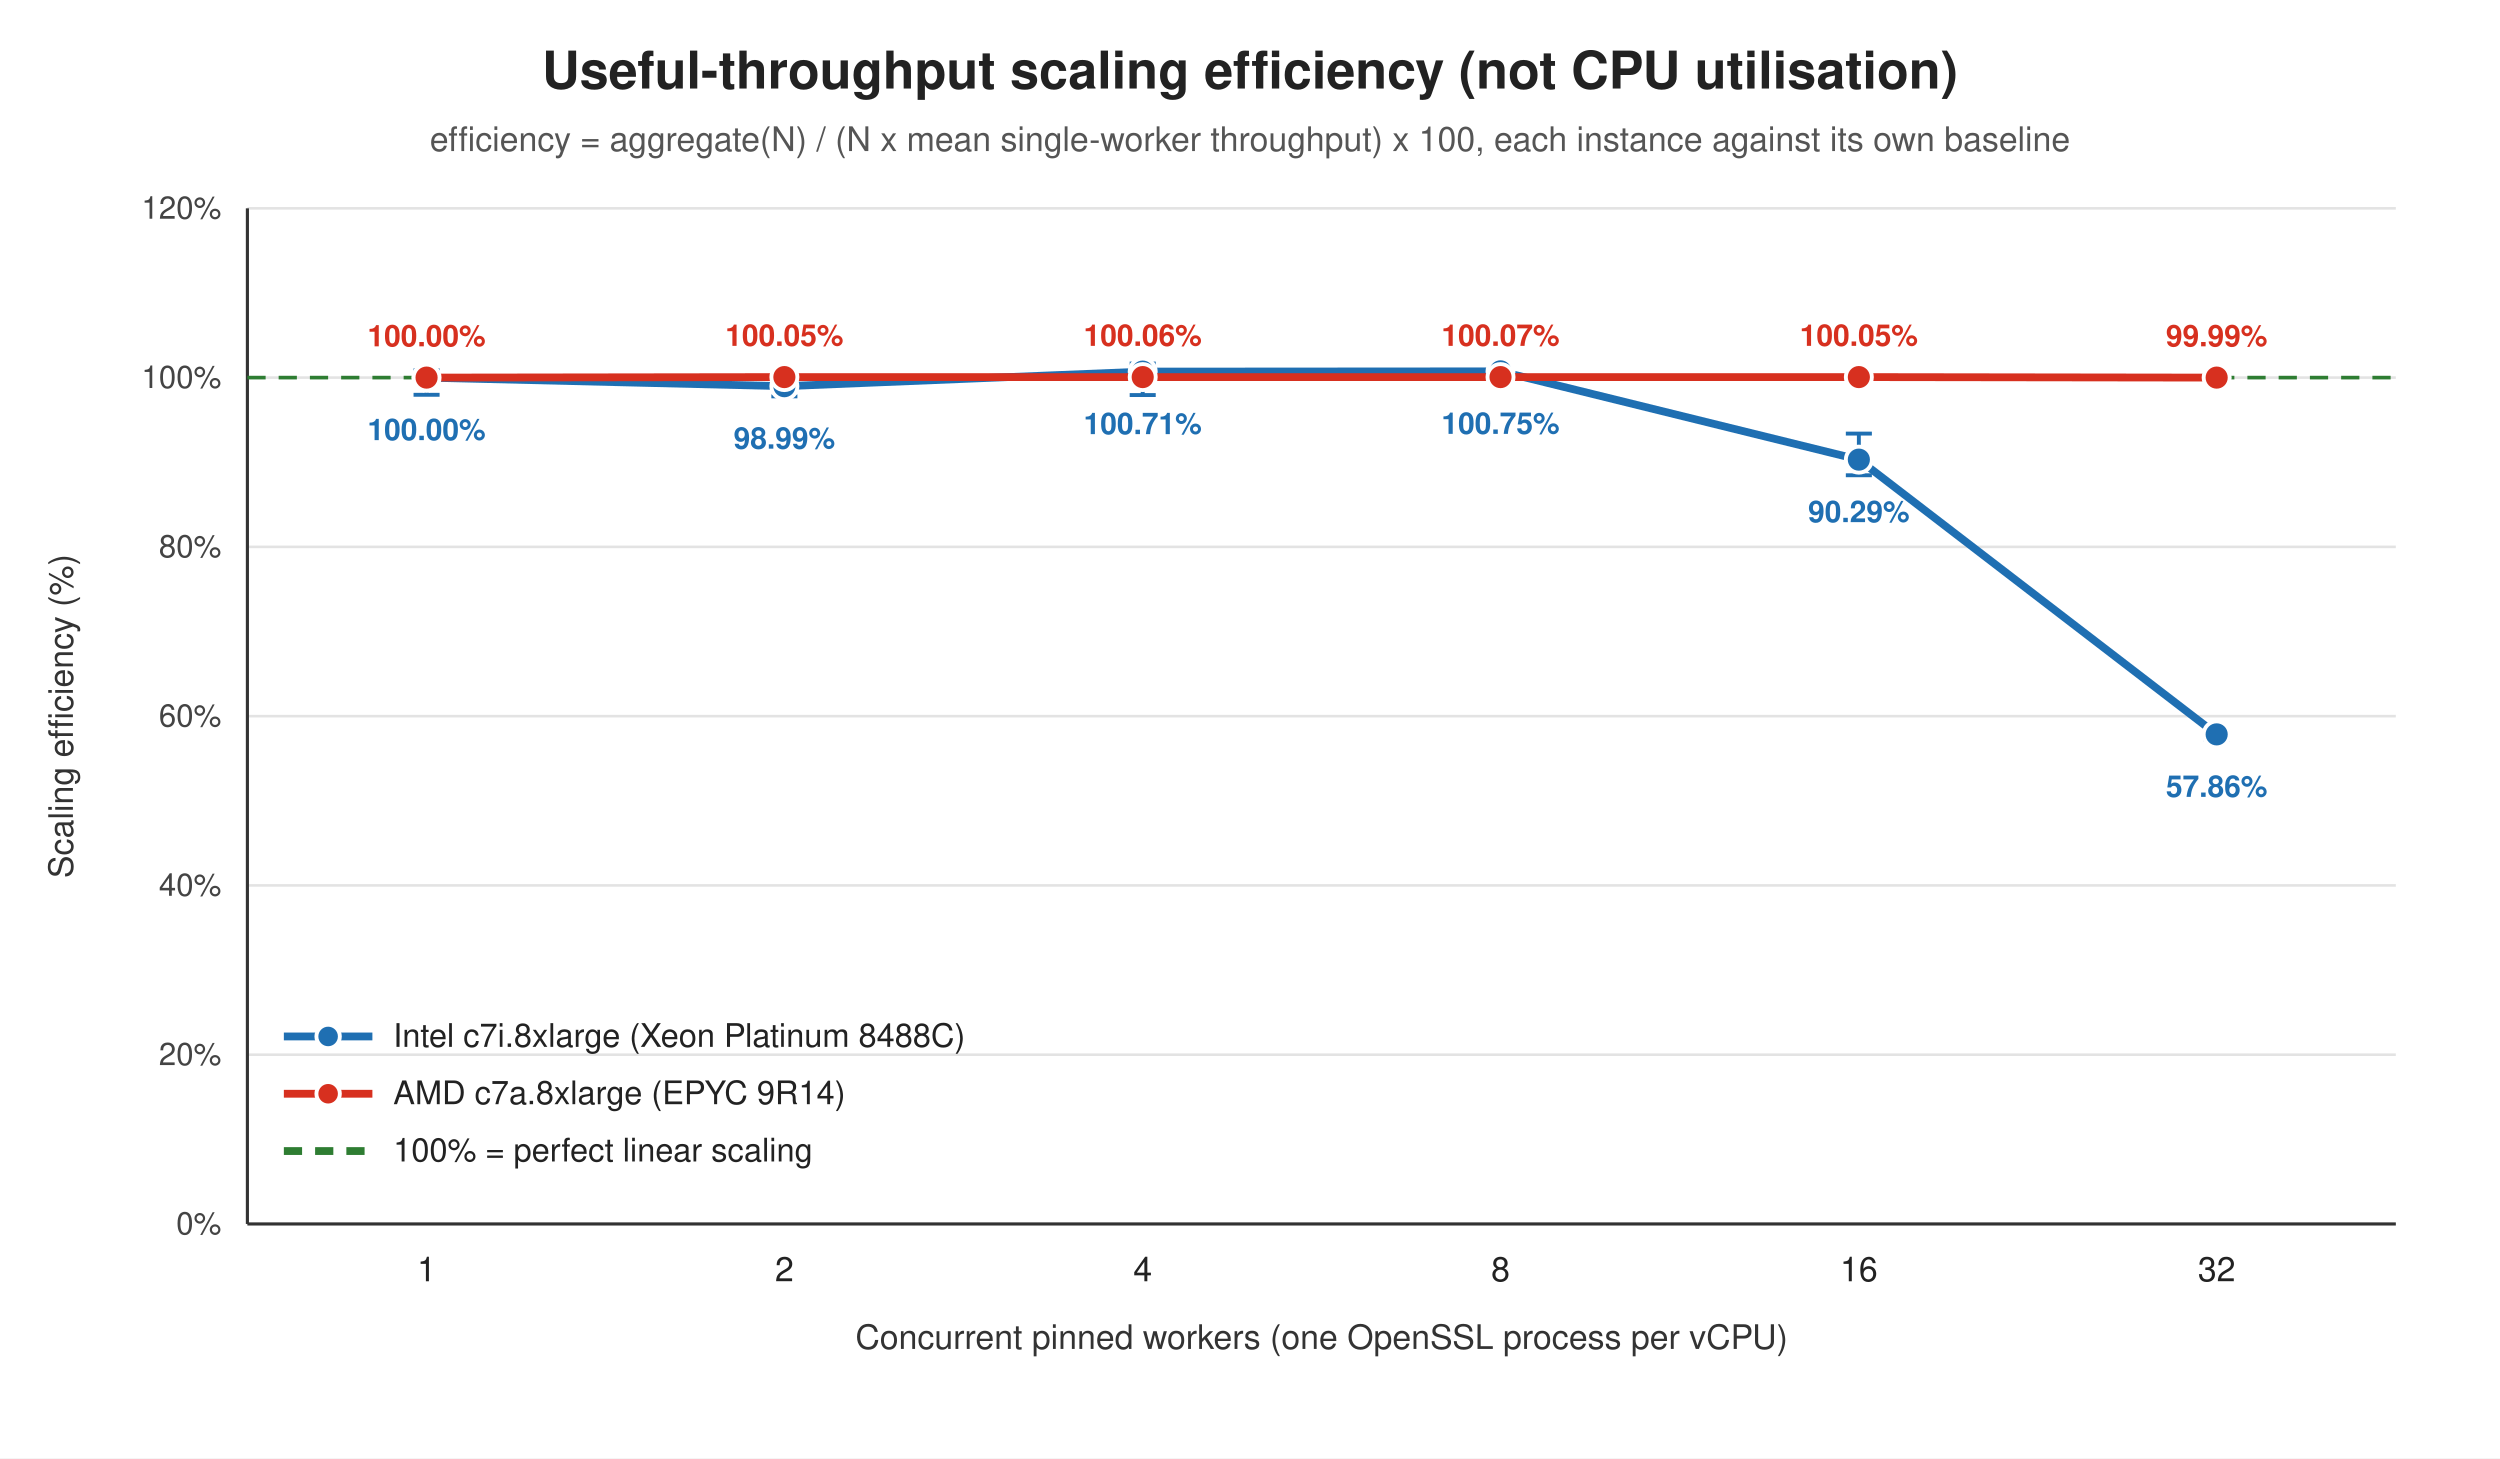
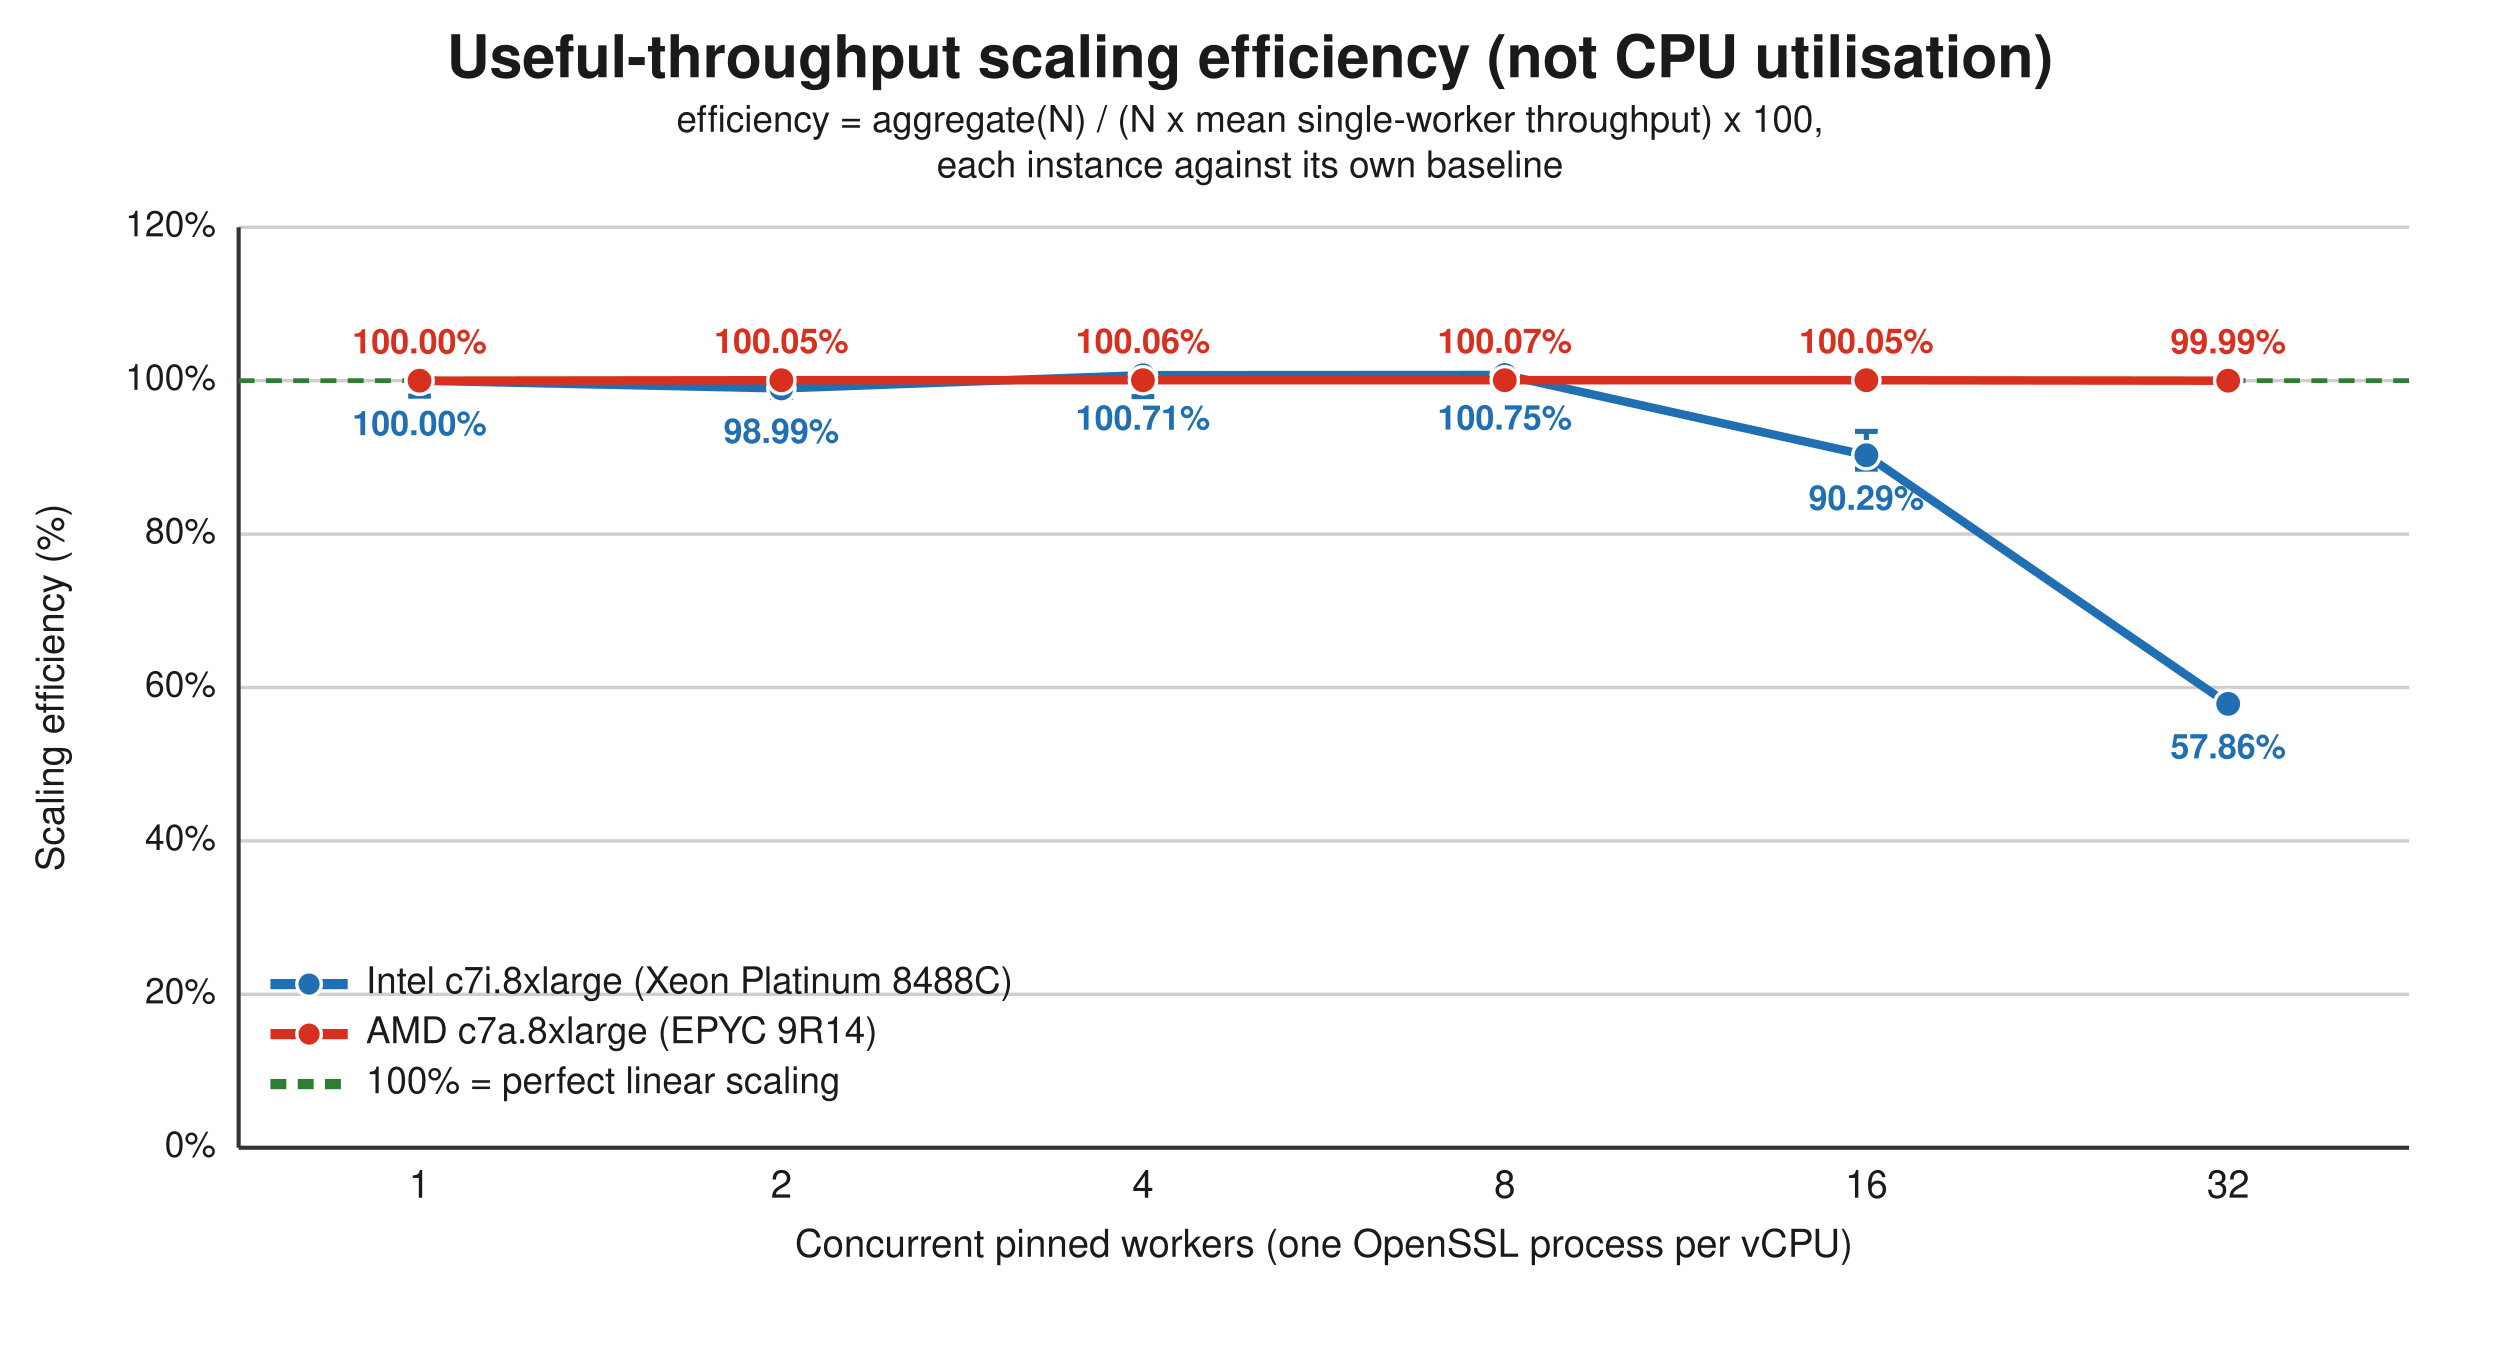
- <svg xmlns="http://www.w3.org/2000/svg" width="960" height="560" viewBox="0 0 960 560" font-family="Segoe UI, Helvetica, Arial, sans-serif">
-   <rect width="960" height="560" fill="#ffffff" />
-   <text x="480.0" y="34.0" font-size="20" text-anchor="middle" font-weight="bold" fill="#222">Useful-throughput scaling efficiency (not CPU utilisation)</text>
-   <text x="480.0" y="58.0" font-size="13" text-anchor="middle" font-weight="normal" fill="#555">efficiency = aggregate(N) / (N x mean single-worker throughput) x 100, each instance against its own baseline</text>
-   <line x1="95.0" y1="470.0" x2="920.0" y2="470.0" stroke="#e3e3e3" stroke-width="1" />
-   <text x="85.0" y="474.0" font-size="12" text-anchor="end" font-weight="normal" fill="#444">0%</text>
-   <line x1="95.0" y1="405.0" x2="920.0" y2="405.0" stroke="#e3e3e3" stroke-width="1" />
-   <text x="85.0" y="409.0" font-size="12" text-anchor="end" font-weight="normal" fill="#444">20%</text>
-   <line x1="95.0" y1="340.0" x2="920.0" y2="340.0" stroke="#e3e3e3" stroke-width="1" />
-   <text x="85.0" y="344.0" font-size="12" text-anchor="end" font-weight="normal" fill="#444">40%</text>
-   <line x1="95.0" y1="275.0" x2="920.0" y2="275.0" stroke="#e3e3e3" stroke-width="1" />
-   <text x="85.0" y="279.0" font-size="12" text-anchor="end" font-weight="normal" fill="#444">60%</text>
-   <line x1="95.0" y1="210.0" x2="920.0" y2="210.0" stroke="#e3e3e3" stroke-width="1" />
-   <text x="85.0" y="214.0" font-size="12" text-anchor="end" font-weight="normal" fill="#444">80%</text>
-   <line x1="95.0" y1="145.0" x2="920.0" y2="145.0" stroke="#e3e3e3" stroke-width="1" />
-   <text x="85.0" y="149.0" font-size="12" text-anchor="end" font-weight="normal" fill="#444">100%</text>
-   <line x1="95.0" y1="80.0" x2="920.0" y2="80.0" stroke="#e3e3e3" stroke-width="1" />
-   <text x="85.0" y="84.0" font-size="12" text-anchor="end" font-weight="normal" fill="#444">120%</text>
-   <line x1="95.0" y1="80.0" x2="95.0" y2="470.0" stroke="#333" stroke-width="1.2" />
-   <line x1="95.0" y1="470.0" x2="920.0" y2="470.0" stroke="#333" stroke-width="1.2" />
-   <text x="163.8" y="492.0" font-size="13" text-anchor="middle" font-weight="normal" fill="#222">1</text>
-   <text x="301.2" y="492.0" font-size="13" text-anchor="middle" font-weight="normal" fill="#222">2</text>
-   <text x="438.8" y="492.0" font-size="13" text-anchor="middle" font-weight="normal" fill="#222">4</text>
-   <text x="576.2" y="492.0" font-size="13" text-anchor="middle" font-weight="normal" fill="#222">8</text>
-   <text x="713.8" y="492.0" font-size="13" text-anchor="middle" font-weight="normal" fill="#222">16</text>
-   <text x="851.2" y="492.0" font-size="13" text-anchor="middle" font-weight="normal" fill="#222">32</text>
-   <text x="507.5" y="518.0" font-size="13" text-anchor="middle" font-weight="normal" fill="#333">Concurrent pinned workers (one OpenSSL process per vCPU)</text>
-   <text x="28.0" y="275.0" font-size="13" text-anchor="middle" font-weight="normal" fill="#333" transform="rotate(-90 28 275.0)">Scaling efficiency (%)</text>
-   <line x1="95.0" y1="145.0" x2="920.0" y2="145.0" stroke="#2e7d32" stroke-width="1.4" stroke-dasharray="7,5" />
-   <polyline points="163.8,145.0 301.2,148.3 438.8,142.7 576.2,142.6 713.8,176.5 851.2,282.0" fill="none" stroke="#1F6FB2" stroke-width="3" stroke-linejoin="round" />
-   <line x1="163.8" y1="151.6" x2="163.8" y2="142.2" stroke="#1F6FB2" stroke-width="1.5" />
-   <line x1="158.8" y1="151.6" x2="168.8" y2="151.6" stroke="#1F6FB2" stroke-width="1.5" />
-   <line x1="158.8" y1="142.2" x2="168.8" y2="142.2" stroke="#1F6FB2" stroke-width="1.5" />
-   <line x1="301.2" y1="152.2" x2="301.2" y2="144.3" stroke="#1F6FB2" stroke-width="1.5" />
-   <line x1="296.2" y1="152.2" x2="306.2" y2="152.2" stroke="#1F6FB2" stroke-width="1.5" />
-   <line x1="296.2" y1="144.3" x2="306.2" y2="144.3" stroke="#1F6FB2" stroke-width="1.5" />
-   <line x1="438.8" y1="151.7" x2="438.8" y2="139.6" stroke="#1F6FB2" stroke-width="1.5" />
-   <line x1="433.8" y1="151.7" x2="443.8" y2="151.7" stroke="#1F6FB2" stroke-width="1.5" />
-   <line x1="433.8" y1="139.6" x2="443.8" y2="139.6" stroke="#1F6FB2" stroke-width="1.5" />
-   <line x1="576.2" y1="143.4" x2="576.2" y2="141.3" stroke="#1F6FB2" stroke-width="1.5" />
-   <line x1="571.2" y1="143.4" x2="581.2" y2="143.4" stroke="#1F6FB2" stroke-width="1.5" />
-   <line x1="571.2" y1="141.3" x2="581.2" y2="141.3" stroke="#1F6FB2" stroke-width="1.5" />
-   <line x1="713.8" y1="182.5" x2="713.8" y2="166.5" stroke="#1F6FB2" stroke-width="1.5" />
-   <line x1="708.8" y1="182.5" x2="718.8" y2="182.5" stroke="#1F6FB2" stroke-width="1.5" />
-   <line x1="708.8" y1="166.5" x2="718.8" y2="166.5" stroke="#1F6FB2" stroke-width="1.5" />
-   <line x1="851.2" y1="283.9" x2="851.2" y2="280.6" stroke="#1F6FB2" stroke-width="1.5" />
-   <line x1="846.2" y1="283.9" x2="856.2" y2="283.9" stroke="#1F6FB2" stroke-width="1.5" />
-   <line x1="846.2" y1="280.6" x2="856.2" y2="280.6" stroke="#1F6FB2" stroke-width="1.5" />
-   <circle cx="163.8" cy="145.0" r="5" fill="#1F6FB2" stroke="#fff" stroke-width="1.5" />
-   <text x="163.8" y="169.0" font-size="11.5" text-anchor="middle" font-weight="bold" fill="#1F6FB2">100.00%</text>
-   <circle cx="301.2" cy="148.3" r="5" fill="#1F6FB2" stroke="#fff" stroke-width="1.5" />
-   <text x="301.2" y="172.3" font-size="11.5" text-anchor="middle" font-weight="bold" fill="#1F6FB2">98.99%</text>
-   <circle cx="438.8" cy="142.7" r="5" fill="#1F6FB2" stroke="#fff" stroke-width="1.5" />
-   <text x="438.8" y="166.7" font-size="11.5" text-anchor="middle" font-weight="bold" fill="#1F6FB2">100.71%</text>
-   <circle cx="576.2" cy="142.6" r="5" fill="#1F6FB2" stroke="#fff" stroke-width="1.5" />
-   <text x="576.2" y="166.6" font-size="11.5" text-anchor="middle" font-weight="bold" fill="#1F6FB2">100.75%</text>
-   <circle cx="713.8" cy="176.5" r="5" fill="#1F6FB2" stroke="#fff" stroke-width="1.5" />
-   <text x="713.8" y="200.5" font-size="11.5" text-anchor="middle" font-weight="bold" fill="#1F6FB2">90.29%</text>
-   <circle cx="851.2" cy="282.0" r="5" fill="#1F6FB2" stroke="#fff" stroke-width="1.5" />
-   <text x="851.2" y="306.0" font-size="11.5" text-anchor="middle" font-weight="bold" fill="#1F6FB2">57.86%</text>
-   <polyline points="163.8,145.0 301.2,144.8 438.8,144.8 576.2,144.8 713.8,144.8 851.2,145.0" fill="none" stroke="#D7301F" stroke-width="3" stroke-linejoin="round" />
-   <line x1="163.8" y1="145.1" x2="163.8" y2="145.0" stroke="#D7301F" stroke-width="1.5" />
-   <line x1="158.8" y1="145.1" x2="168.8" y2="145.1" stroke="#D7301F" stroke-width="1.5" />
-   <line x1="158.8" y1="145.0" x2="168.8" y2="145.0" stroke="#D7301F" stroke-width="1.5" />
-   <line x1="301.2" y1="144.9" x2="301.2" y2="144.8" stroke="#D7301F" stroke-width="1.5" />
-   <line x1="296.2" y1="144.9" x2="306.2" y2="144.9" stroke="#D7301F" stroke-width="1.5" />
-   <line x1="296.2" y1="144.8" x2="306.2" y2="144.8" stroke="#D7301F" stroke-width="1.5" />
-   <line x1="438.8" y1="144.8" x2="438.8" y2="144.8" stroke="#D7301F" stroke-width="1.5" />
-   <line x1="433.8" y1="144.8" x2="443.8" y2="144.8" stroke="#D7301F" stroke-width="1.5" />
-   <line x1="433.8" y1="144.8" x2="443.8" y2="144.8" stroke="#D7301F" stroke-width="1.5" />
-   <line x1="576.2" y1="144.8" x2="576.2" y2="144.8" stroke="#D7301F" stroke-width="1.5" />
-   <line x1="571.2" y1="144.8" x2="581.2" y2="144.8" stroke="#D7301F" stroke-width="1.5" />
-   <line x1="571.2" y1="144.8" x2="581.2" y2="144.8" stroke="#D7301F" stroke-width="1.5" />
-   <line x1="713.8" y1="144.9" x2="713.8" y2="144.8" stroke="#D7301F" stroke-width="1.5" />
-   <line x1="708.8" y1="144.9" x2="718.8" y2="144.9" stroke="#D7301F" stroke-width="1.5" />
-   <line x1="708.8" y1="144.8" x2="718.8" y2="144.8" stroke="#D7301F" stroke-width="1.5" />
-   <line x1="851.2" y1="145.2" x2="851.2" y2="144.9" stroke="#D7301F" stroke-width="1.5" />
-   <line x1="846.2" y1="145.2" x2="856.2" y2="145.2" stroke="#D7301F" stroke-width="1.5" />
-   <line x1="846.2" y1="144.9" x2="856.2" y2="144.9" stroke="#D7301F" stroke-width="1.5" />
-   <circle cx="163.8" cy="145.0" r="5" fill="#D7301F" stroke="#fff" stroke-width="1.5" />
-   <text x="163.8" y="133.0" font-size="11.5" text-anchor="middle" font-weight="bold" fill="#D7301F">100.00%</text>
-   <circle cx="301.2" cy="144.8" r="5" fill="#D7301F" stroke="#fff" stroke-width="1.5" />
-   <text x="301.2" y="132.8" font-size="11.5" text-anchor="middle" font-weight="bold" fill="#D7301F">100.05%</text>
-   <circle cx="438.8" cy="144.8" r="5" fill="#D7301F" stroke="#fff" stroke-width="1.5" />
-   <text x="438.8" y="132.8" font-size="11.5" text-anchor="middle" font-weight="bold" fill="#D7301F">100.06%</text>
-   <circle cx="576.2" cy="144.8" r="5" fill="#D7301F" stroke="#fff" stroke-width="1.5" />
-   <text x="576.2" y="132.8" font-size="11.5" text-anchor="middle" font-weight="bold" fill="#D7301F">100.07%</text>
-   <circle cx="713.8" cy="144.8" r="5" fill="#D7301F" stroke="#fff" stroke-width="1.5" />
-   <text x="713.8" y="132.8" font-size="11.5" text-anchor="middle" font-weight="bold" fill="#D7301F">100.05%</text>
-   <circle cx="851.2" cy="145.0" r="5" fill="#D7301F" stroke="#fff" stroke-width="1.5" />
-   <text x="851.2" y="133.0" font-size="11.5" text-anchor="middle" font-weight="bold" fill="#D7301F">99.99%</text>
-   <line x1="109.0" y1="398.0" x2="143.0" y2="398.0" stroke="#1F6FB2" stroke-width="3" />
-   <circle cx="126.0" cy="398.0" r="4.5" fill="#1F6FB2" stroke="#fff" stroke-width="1.5" />
-   <text x="151.0" y="402.0" font-size="12.5" text-anchor="start" font-weight="normal" fill="#222">Intel c7i.8xlarge (Xeon Platinum 8488C)</text>
-   <line x1="109.0" y1="420.0" x2="143.0" y2="420.0" stroke="#D7301F" stroke-width="3" />
-   <circle cx="126.0" cy="420.0" r="4.5" fill="#D7301F" stroke="#fff" stroke-width="1.5" />
-   <text x="151.0" y="424.0" font-size="12.5" text-anchor="start" font-weight="normal" fill="#222">AMD c7a.8xlarge (EPYC 9R14)</text>
-   <line x1="109.0" y1="442.0" x2="143.0" y2="442.0" stroke="#2e7d32" stroke-width="3" stroke-dasharray="7,5" />
-   <text x="151.0" y="446.0" font-size="12.5" text-anchor="start" font-weight="normal" fill="#222">100% = perfect linear scaling</text>
+ <svg xmlns="http://www.w3.org/2000/svg" width="1100" height="600" viewBox="0 0 1100 600" font-family="Segoe UI, Helvetica, Arial, sans-serif">
+   <rect width="1100" height="600" fill="#ffffff" />
+   <text x="550.0" y="34.0" font-size="26.0" text-anchor="middle" font-weight="bold" fill="#1a1a1a">Useful-throughput scaling efficiency (not CPU utilisation)</text>
+   <text x="550.0" y="58.0" font-size="16.2" text-anchor="middle" font-weight="normal" fill="#1a1a1a">efficiency = aggregate(N) / (N x mean single-worker throughput) x 100,</text>
+   <text x="550.0" y="78.0" font-size="16.2" text-anchor="middle" font-weight="normal" fill="#1a1a1a">each instance against its own baseline</text>
+   <line x1="105.0" y1="505.0" x2="1060.0" y2="505.0" stroke="#cfcfcf" stroke-width="1.50" />
+   <text x="95.0" y="509.0" font-size="15.6" text-anchor="end" font-weight="normal" fill="#1a1a1a">0%</text>
+   <line x1="105.0" y1="437.5" x2="1060.0" y2="437.5" stroke="#cfcfcf" stroke-width="1.50" />
+   <text x="95.0" y="441.5" font-size="15.6" text-anchor="end" font-weight="normal" fill="#1a1a1a">20%</text>
+   <line x1="105.0" y1="370.0" x2="1060.0" y2="370.0" stroke="#cfcfcf" stroke-width="1.50" />
+   <text x="95.0" y="374.0" font-size="15.6" text-anchor="end" font-weight="normal" fill="#1a1a1a">40%</text>
+   <line x1="105.0" y1="302.5" x2="1060.0" y2="302.5" stroke="#cfcfcf" stroke-width="1.50" />
+   <text x="95.0" y="306.5" font-size="15.6" text-anchor="end" font-weight="normal" fill="#1a1a1a">60%</text>
+   <line x1="105.0" y1="235.0" x2="1060.0" y2="235.0" stroke="#cfcfcf" stroke-width="1.50" />
+   <text x="95.0" y="239.0" font-size="15.6" text-anchor="end" font-weight="normal" fill="#1a1a1a">80%</text>
+   <line x1="105.0" y1="167.5" x2="1060.0" y2="167.5" stroke="#cfcfcf" stroke-width="1.50" />
+   <text x="95.0" y="171.5" font-size="15.6" text-anchor="end" font-weight="normal" fill="#1a1a1a">100%</text>
+   <line x1="105.0" y1="100.0" x2="1060.0" y2="100.0" stroke="#cfcfcf" stroke-width="1.50" />
+   <text x="95.0" y="104.0" font-size="15.6" text-anchor="end" font-weight="normal" fill="#1a1a1a">120%</text>
+   <line x1="105.0" y1="100.0" x2="105.0" y2="505.0" stroke="#333" stroke-width="1.80" />
+   <line x1="105.0" y1="505.0" x2="1060.0" y2="505.0" stroke="#333" stroke-width="1.80" />
+   <text x="184.6" y="527.0" font-size="16.9" text-anchor="middle" font-weight="normal" fill="#1a1a1a">1</text>
+   <text x="343.8" y="527.0" font-size="16.9" text-anchor="middle" font-weight="normal" fill="#1a1a1a">2</text>
+   <text x="502.9" y="527.0" font-size="16.9" text-anchor="middle" font-weight="normal" fill="#1a1a1a">4</text>
+   <text x="662.1" y="527.0" font-size="16.9" text-anchor="middle" font-weight="normal" fill="#1a1a1a">8</text>
+   <text x="821.2" y="527.0" font-size="16.9" text-anchor="middle" font-weight="normal" fill="#1a1a1a">16</text>
+   <text x="980.4" y="527.0" font-size="16.9" text-anchor="middle" font-weight="normal" fill="#1a1a1a">32</text>
+   <text x="582.5" y="553.0" font-size="16.9" text-anchor="middle" font-weight="normal" fill="#1a1a1a">Concurrent pinned workers (one OpenSSL process per vCPU)</text>
+   <text x="28.0" y="302.5" font-size="16.9" text-anchor="middle" font-weight="normal" fill="#1a1a1a" transform="rotate(-90 28 302.5)">Scaling efficiency (%)</text>
+   <line x1="105.0" y1="167.5" x2="1060.0" y2="167.5" stroke="#2e7d32" stroke-width="2.10" stroke-dasharray="7,5" />
+   <polyline points="184.6,167.5 343.8,170.9 502.9,165.1 662.1,165.0 821.2,200.3 980.4,309.7" fill="none" stroke="#1F6FB2" stroke-width="3.75" stroke-linejoin="round" />
+   <line x1="184.6" y1="174.3" x2="184.6" y2="164.6" stroke="#1F6FB2" stroke-width="2.25" />
+   <line x1="179.6" y1="174.3" x2="189.6" y2="174.3" stroke="#1F6FB2" stroke-width="2.25" />
+   <line x1="179.6" y1="164.6" x2="189.6" y2="164.6" stroke="#1F6FB2" stroke-width="2.25" />
+   <line x1="343.8" y1="174.9" x2="343.8" y2="166.8" stroke="#1F6FB2" stroke-width="2.25" />
+   <line x1="338.8" y1="174.9" x2="348.8" y2="174.9" stroke="#1F6FB2" stroke-width="2.25" />
+   <line x1="338.8" y1="166.8" x2="348.8" y2="166.8" stroke="#1F6FB2" stroke-width="2.25" />
+   <line x1="502.9" y1="174.5" x2="502.9" y2="161.9" stroke="#1F6FB2" stroke-width="2.25" />
+   <line x1="497.9" y1="174.5" x2="507.9" y2="174.5" stroke="#1F6FB2" stroke-width="2.25" />
+   <line x1="497.9" y1="161.9" x2="507.9" y2="161.9" stroke="#1F6FB2" stroke-width="2.25" />
+   <line x1="662.1" y1="165.8" x2="662.1" y2="163.6" stroke="#1F6FB2" stroke-width="2.25" />
+   <line x1="657.1" y1="165.8" x2="667.1" y2="165.8" stroke="#1F6FB2" stroke-width="2.25" />
+   <line x1="657.1" y1="163.6" x2="667.1" y2="163.6" stroke="#1F6FB2" stroke-width="2.25" />
+   <line x1="821.2" y1="206.4" x2="821.2" y2="189.8" stroke="#1F6FB2" stroke-width="2.25" />
+   <line x1="816.2" y1="206.4" x2="826.2" y2="206.4" stroke="#1F6FB2" stroke-width="2.25" />
+   <line x1="816.2" y1="189.8" x2="826.2" y2="189.8" stroke="#1F6FB2" stroke-width="2.25" />
+   <line x1="980.4" y1="311.7" x2="980.4" y2="308.3" stroke="#1F6FB2" stroke-width="2.25" />
+   <line x1="975.4" y1="311.7" x2="985.4" y2="311.7" stroke="#1F6FB2" stroke-width="2.25" />
+   <line x1="975.4" y1="308.3" x2="985.4" y2="308.3" stroke="#1F6FB2" stroke-width="2.25" />
+   <circle cx="184.6" cy="167.5" r="6.0" fill="#1F6FB2" stroke="#fff" stroke-width="1.5" />
+   <text x="184.6" y="191.5" font-size="15.0" text-anchor="middle" font-weight="bold" fill="#1F6FB2">100.00%</text>
+   <circle cx="343.8" cy="170.9" r="6.0" fill="#1F6FB2" stroke="#fff" stroke-width="1.5" />
+   <text x="343.8" y="194.9" font-size="15.0" text-anchor="middle" font-weight="bold" fill="#1F6FB2">98.99%</text>
+   <circle cx="502.9" cy="165.1" r="6.0" fill="#1F6FB2" stroke="#fff" stroke-width="1.5" />
+   <text x="502.9" y="189.1" font-size="15.0" text-anchor="middle" font-weight="bold" fill="#1F6FB2">100.71%</text>
+   <circle cx="662.1" cy="165.0" r="6.0" fill="#1F6FB2" stroke="#fff" stroke-width="1.5" />
+   <text x="662.1" y="189.0" font-size="15.0" text-anchor="middle" font-weight="bold" fill="#1F6FB2">100.75%</text>
+   <circle cx="821.2" cy="200.3" r="6.0" fill="#1F6FB2" stroke="#fff" stroke-width="1.5" />
+   <text x="821.2" y="224.3" font-size="15.0" text-anchor="middle" font-weight="bold" fill="#1F6FB2">90.29%</text>
+   <circle cx="980.4" cy="309.7" r="6.0" fill="#1F6FB2" stroke="#fff" stroke-width="1.5" />
+   <text x="980.4" y="333.7" font-size="15.0" text-anchor="middle" font-weight="bold" fill="#1F6FB2">57.86%</text>
+   <polyline points="184.6,167.5 343.8,167.3 502.9,167.3 662.1,167.3 821.2,167.3 980.4,167.5" fill="none" stroke="#D7301F" stroke-width="3.75" stroke-linejoin="round" />
+   <line x1="184.6" y1="167.6" x2="184.6" y2="167.5" stroke="#D7301F" stroke-width="2.25" />
+   <line x1="179.6" y1="167.6" x2="189.6" y2="167.6" stroke="#D7301F" stroke-width="2.25" />
+   <line x1="179.6" y1="167.5" x2="189.6" y2="167.5" stroke="#D7301F" stroke-width="2.25" />
+   <line x1="343.8" y1="167.4" x2="343.8" y2="167.3" stroke="#D7301F" stroke-width="2.25" />
+   <line x1="338.8" y1="167.4" x2="348.8" y2="167.4" stroke="#D7301F" stroke-width="2.25" />
+   <line x1="338.8" y1="167.3" x2="348.8" y2="167.3" stroke="#D7301F" stroke-width="2.25" />
+   <line x1="502.9" y1="167.3" x2="502.9" y2="167.3" stroke="#D7301F" stroke-width="2.25" />
+   <line x1="497.9" y1="167.3" x2="507.9" y2="167.3" stroke="#D7301F" stroke-width="2.25" />
+   <line x1="497.9" y1="167.3" x2="507.9" y2="167.3" stroke="#D7301F" stroke-width="2.25" />
+   <line x1="662.1" y1="167.3" x2="662.1" y2="167.3" stroke="#D7301F" stroke-width="2.25" />
+   <line x1="657.1" y1="167.3" x2="667.1" y2="167.3" stroke="#D7301F" stroke-width="2.25" />
+   <line x1="657.1" y1="167.3" x2="667.1" y2="167.3" stroke="#D7301F" stroke-width="2.25" />
+   <line x1="821.2" y1="167.4" x2="821.2" y2="167.3" stroke="#D7301F" stroke-width="2.25" />
+   <line x1="816.2" y1="167.4" x2="826.2" y2="167.4" stroke="#D7301F" stroke-width="2.25" />
+   <line x1="816.2" y1="167.3" x2="826.2" y2="167.3" stroke="#D7301F" stroke-width="2.25" />
+   <line x1="980.4" y1="167.7" x2="980.4" y2="167.4" stroke="#D7301F" stroke-width="2.25" />
+   <line x1="975.4" y1="167.7" x2="985.4" y2="167.7" stroke="#D7301F" stroke-width="2.25" />
+   <line x1="975.4" y1="167.4" x2="985.4" y2="167.4" stroke="#D7301F" stroke-width="2.25" />
+   <circle cx="184.6" cy="167.5" r="6.0" fill="#D7301F" stroke="#fff" stroke-width="1.5" />
+   <text x="184.6" y="155.5" font-size="15.0" text-anchor="middle" font-weight="bold" fill="#D7301F">100.00%</text>
+   <circle cx="343.8" cy="167.3" r="6.0" fill="#D7301F" stroke="#fff" stroke-width="1.5" />
+   <text x="343.8" y="155.3" font-size="15.0" text-anchor="middle" font-weight="bold" fill="#D7301F">100.05%</text>
+   <circle cx="502.9" cy="167.3" r="6.0" fill="#D7301F" stroke="#fff" stroke-width="1.5" />
+   <text x="502.9" y="155.3" font-size="15.0" text-anchor="middle" font-weight="bold" fill="#D7301F">100.06%</text>
+   <circle cx="662.1" cy="167.3" r="6.0" fill="#D7301F" stroke="#fff" stroke-width="1.5" />
+   <text x="662.1" y="155.3" font-size="15.0" text-anchor="middle" font-weight="bold" fill="#D7301F">100.07%</text>
+   <circle cx="821.2" cy="167.3" r="6.0" fill="#D7301F" stroke="#fff" stroke-width="1.5" />
+   <text x="821.2" y="155.3" font-size="15.0" text-anchor="middle" font-weight="bold" fill="#D7301F">100.05%</text>
+   <circle cx="980.4" cy="167.5" r="6.0" fill="#D7301F" stroke="#fff" stroke-width="1.5" />
+   <text x="980.4" y="155.5" font-size="15.0" text-anchor="middle" font-weight="bold" fill="#D7301F">99.99%</text>
+   <line x1="119.0" y1="433.0" x2="153.0" y2="433.0" stroke="#1F6FB2" stroke-width="4.50" />
+   <circle cx="136.0" cy="433.0" r="5.4" fill="#1F6FB2" stroke="#fff" stroke-width="1.5" />
+   <text x="161.0" y="437.0" font-size="16.2" text-anchor="start" font-weight="normal" fill="#1a1a1a">Intel c7i.8xlarge (Xeon Platinum 8488C)</text>
+   <line x1="119.0" y1="455.0" x2="153.0" y2="455.0" stroke="#D7301F" stroke-width="4.50" />
+   <circle cx="136.0" cy="455.0" r="5.4" fill="#D7301F" stroke="#fff" stroke-width="1.5" />
+   <text x="161.0" y="459.0" font-size="16.2" text-anchor="start" font-weight="normal" fill="#1a1a1a">AMD c7a.8xlarge (EPYC 9R14)</text>
+   <line x1="119.0" y1="477.0" x2="153.0" y2="477.0" stroke="#2e7d32" stroke-width="4.50" stroke-dasharray="7,5" />
+   <text x="161.0" y="481.0" font-size="16.2" text-anchor="start" font-weight="normal" fill="#1a1a1a">100% = perfect linear scaling</text>
</svg>
